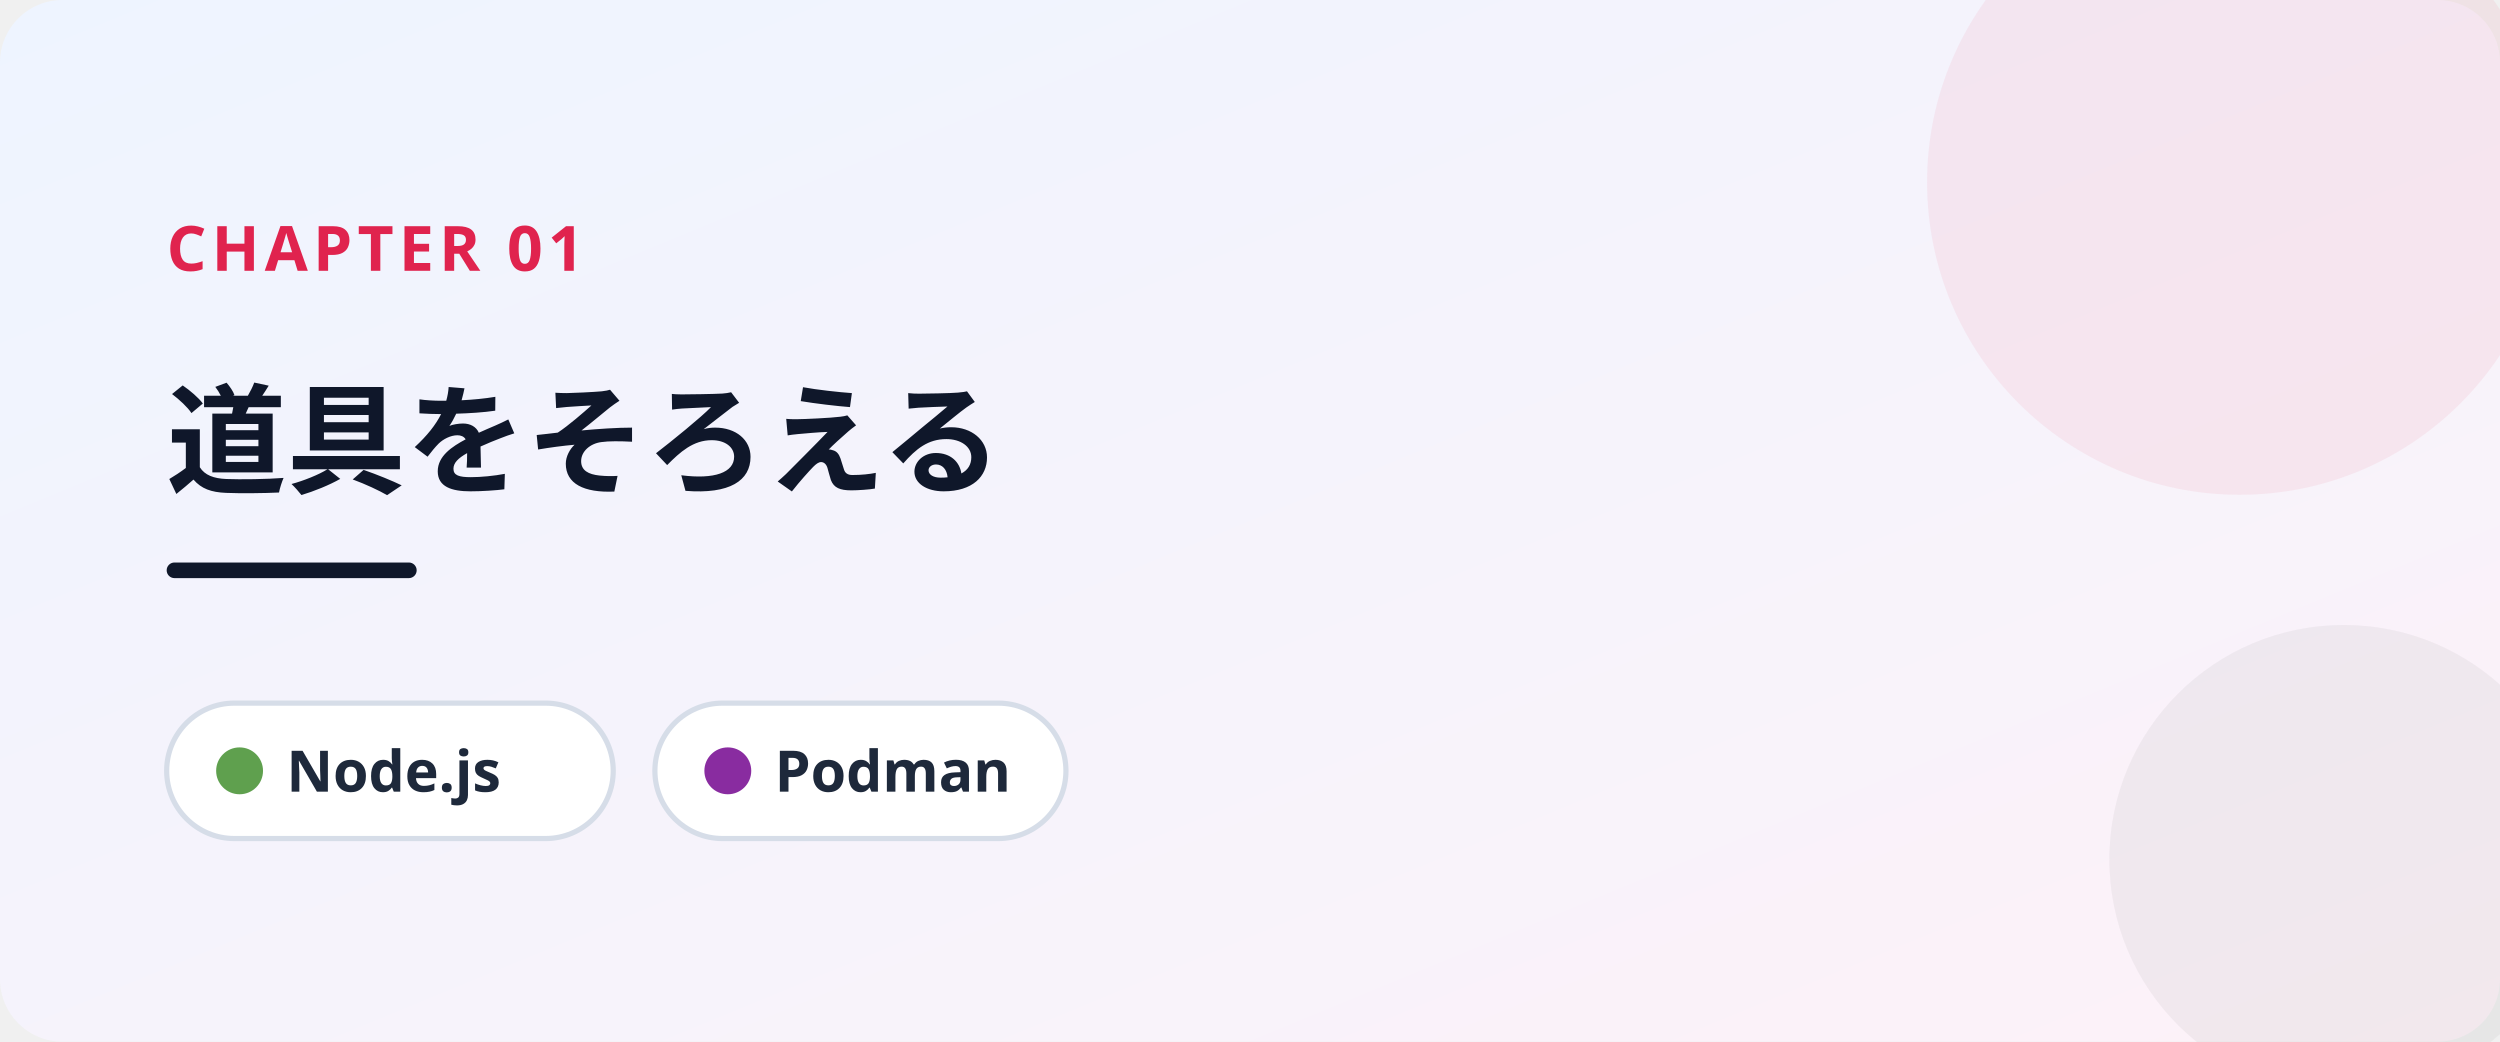
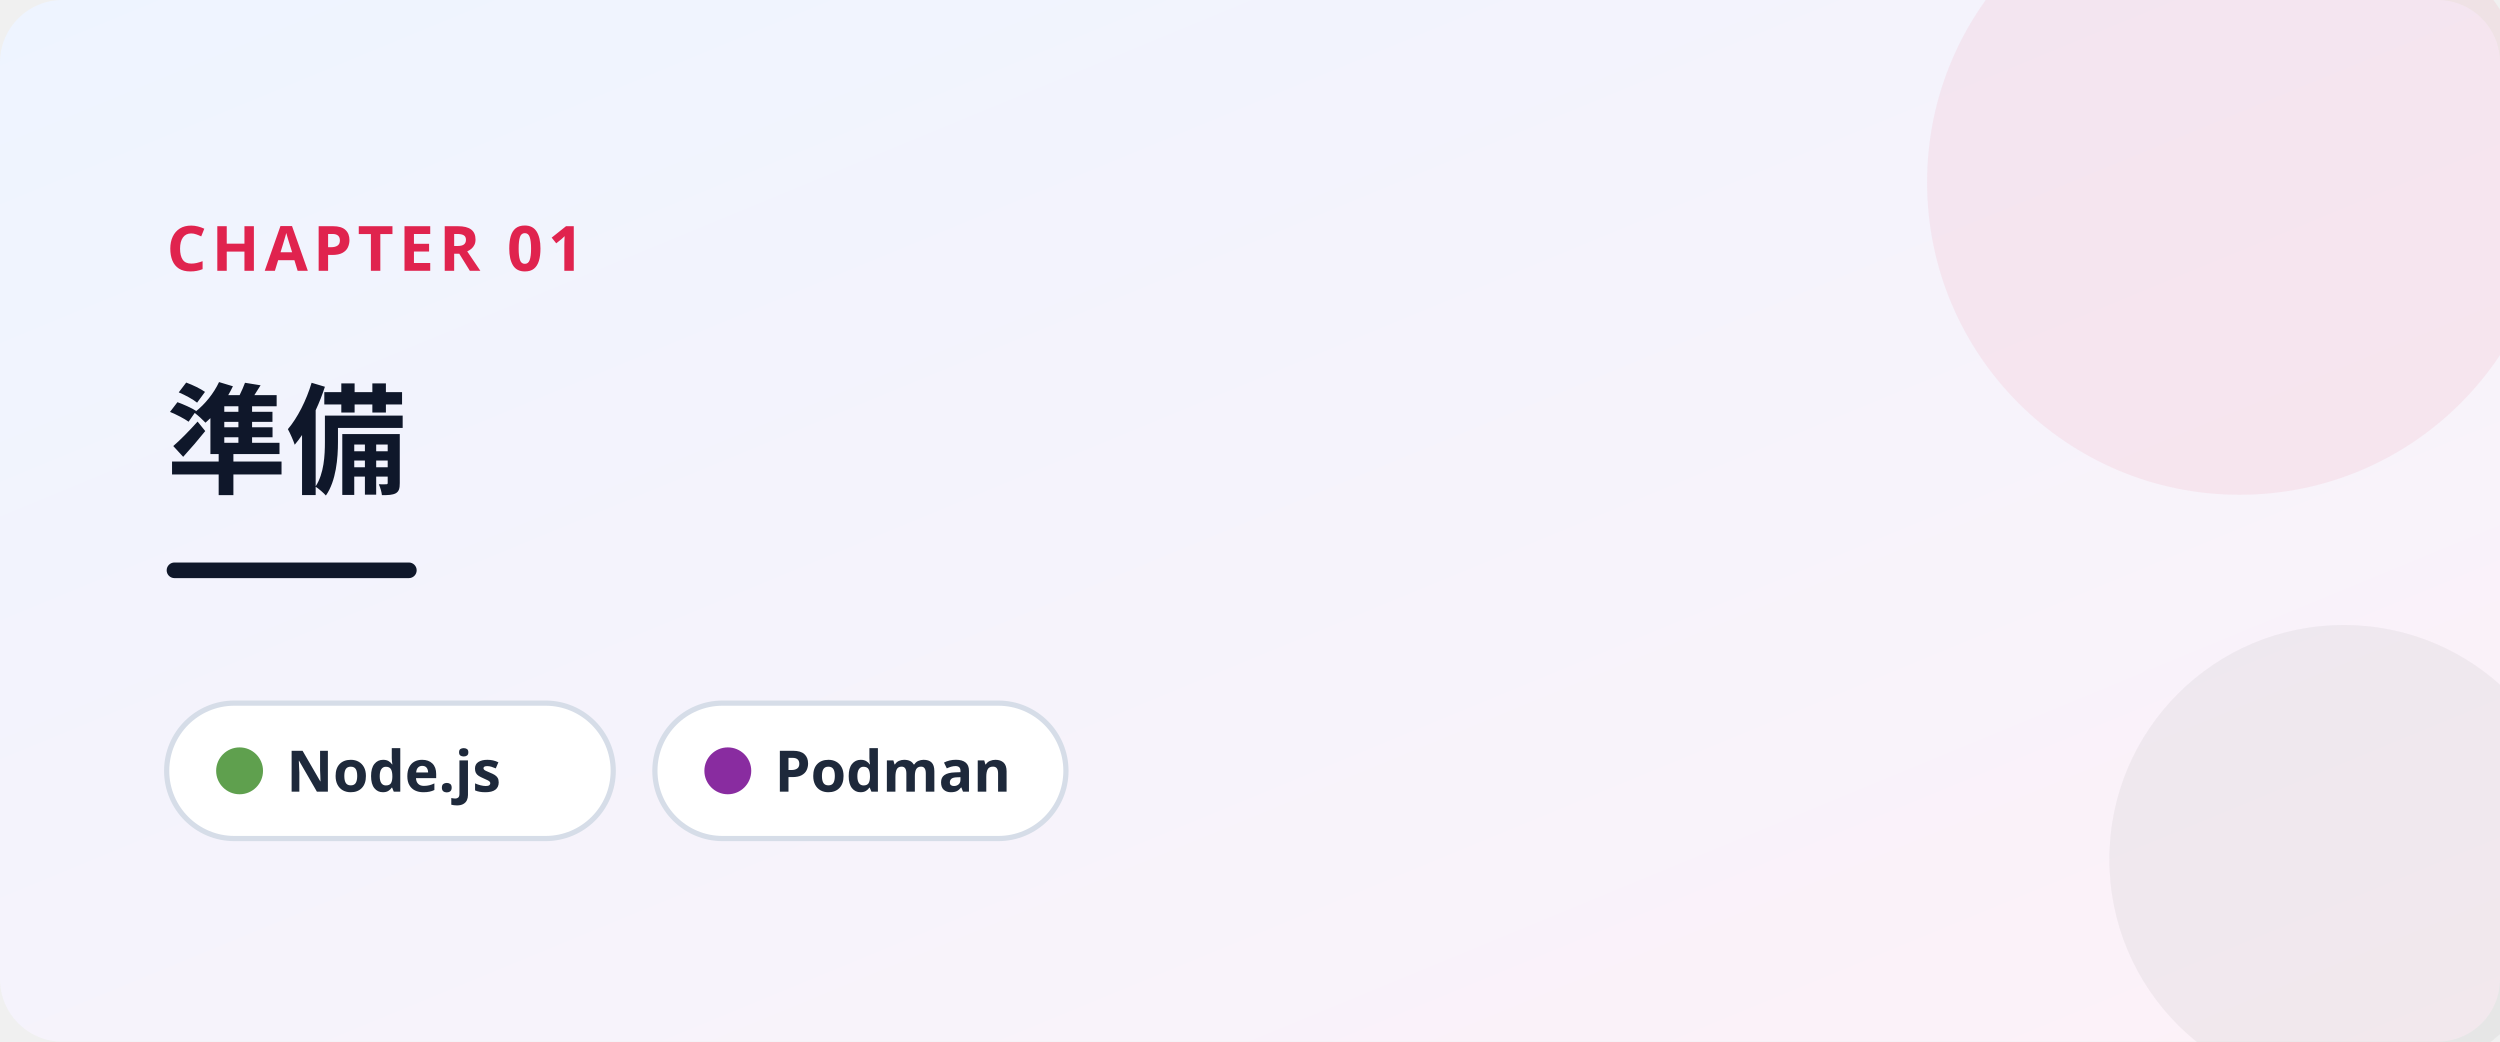
- <svg xmlns="http://www.w3.org/2000/svg" viewBox="0 0 960 400" width="960" height="400" role="img" aria-label="01 章: 道具をそろえる">
+ <svg xmlns="http://www.w3.org/2000/svg" viewBox="0 0 960 400" width="960" height="400" role="img" aria-label="01 章: 準備">
  <defs>
    <linearGradient id="bg" x1="0" y1="0" x2="1" y2="1">
      <stop offset="0" stop-color="#eef4ff" />
      <stop offset="1" stop-color="#fdf2f8" />
    </linearGradient>
  </defs>
  <rect width="960" height="400" rx="24" fill="url(#bg)" />
  <circle cx="860" cy="70" r="120" fill="#e0234e" opacity="0.07" />
  <circle cx="900" cy="330" r="90" fill="#111111" opacity="0.05" />
  <text x="64" y="104" font-size="24" font-weight="700" fill="#e0234e" font-family="'Hiragino Sans','Noto Sans JP','Yu Gothic UI',system-ui,sans-serif" letter-spacing="2">CHAPTER 01</text>
-   <text x="64" y="186" font-size="46" font-weight="800" fill="#0f172a" font-family="'Hiragino Sans','Noto Sans JP','Yu Gothic UI',system-ui,sans-serif">道具をそろえる</text>
+   <text x="64" y="186" font-size="46" font-weight="800" fill="#0f172a" font-family="'Hiragino Sans','Noto Sans JP','Yu Gothic UI',system-ui,sans-serif">準備</text>
  <rect x="64" y="216" width="96" height="6" rx="3" fill="#0f172a" />
  <g transform="translate(64 270)">
    <rect width="171.48" height="52" rx="26" fill="#ffffff" stroke="#d6dde8" stroke-width="2" />
    <circle cx="28" cy="26" r="9" fill="#5FA04E" />
    <text x="46" y="34" font-size="22" font-weight="600" fill="#1e293b" font-family="'Hiragino Sans','Noto Sans JP','Yu Gothic UI',system-ui,sans-serif">Node.js</text>
  </g>
  <g transform="translate(251.48 270)">
    <rect width="157.84" height="52" rx="26" fill="#ffffff" stroke="#d6dde8" stroke-width="2" />
    <circle cx="28" cy="26" r="9" fill="#892CA0" />
    <text x="46" y="34" font-size="22" font-weight="600" fill="#1e293b" font-family="'Hiragino Sans','Noto Sans JP','Yu Gothic UI',system-ui,sans-serif">Podman</text>
  </g>
</svg>
